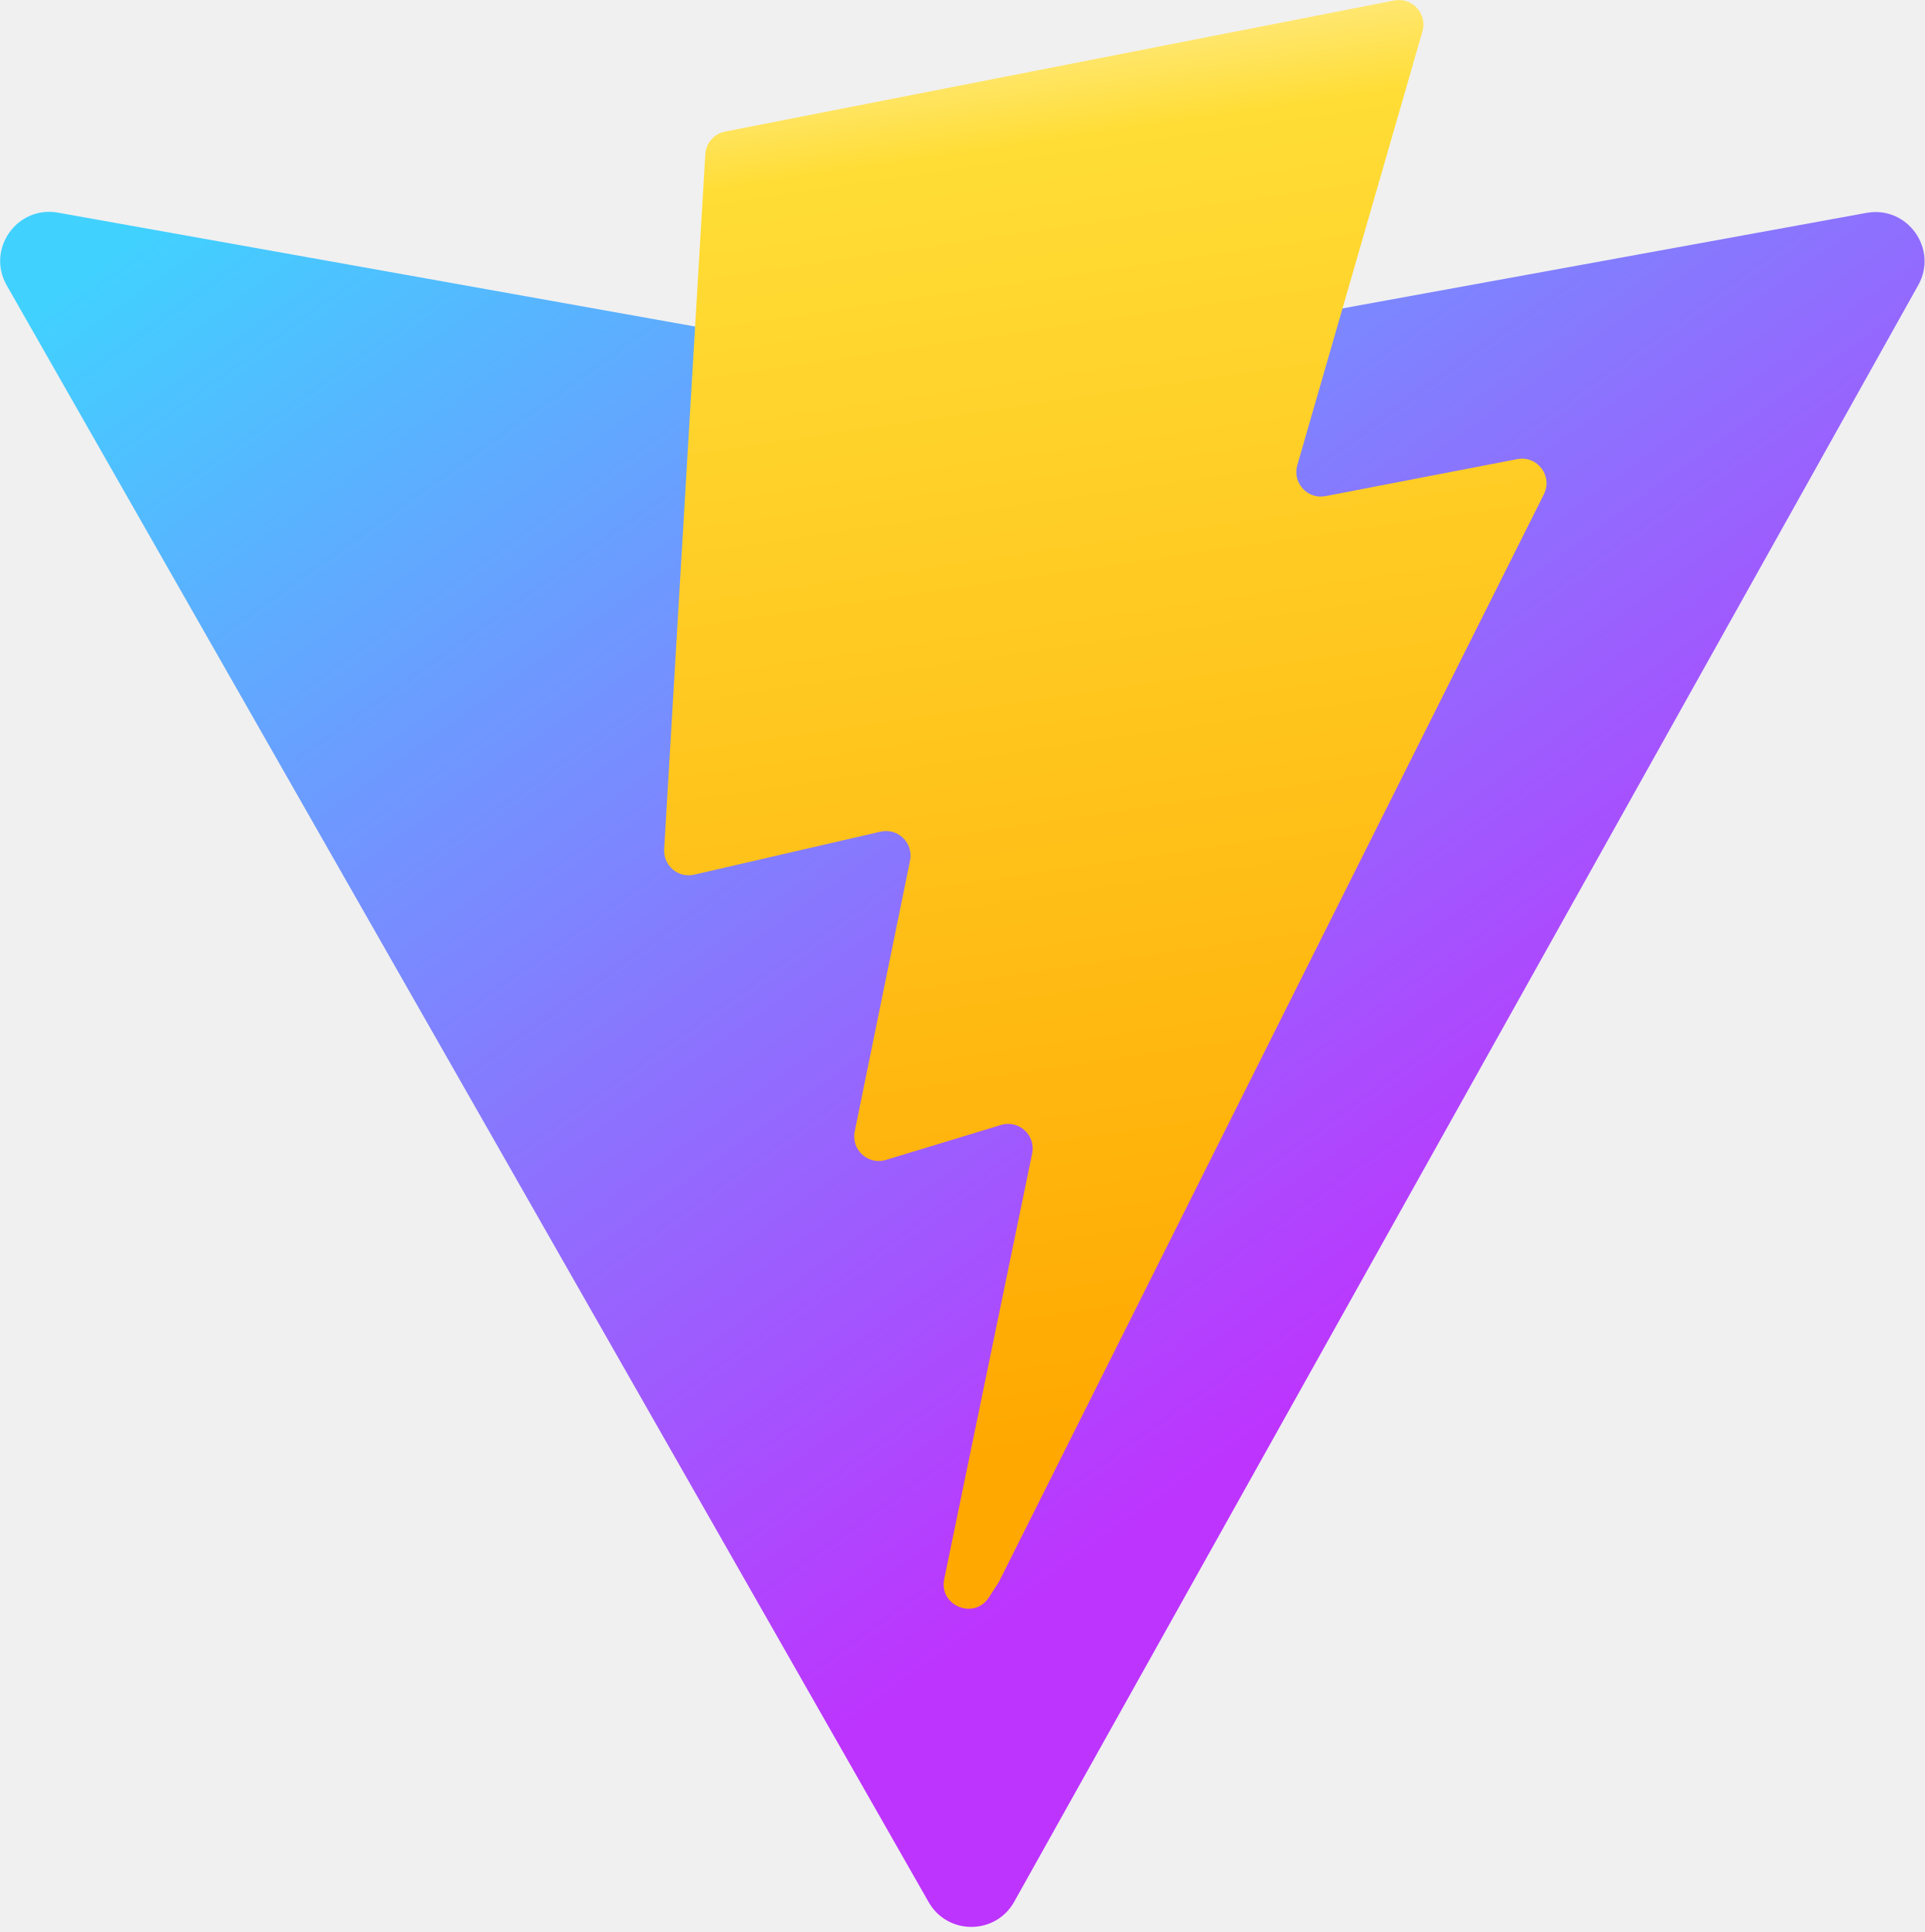
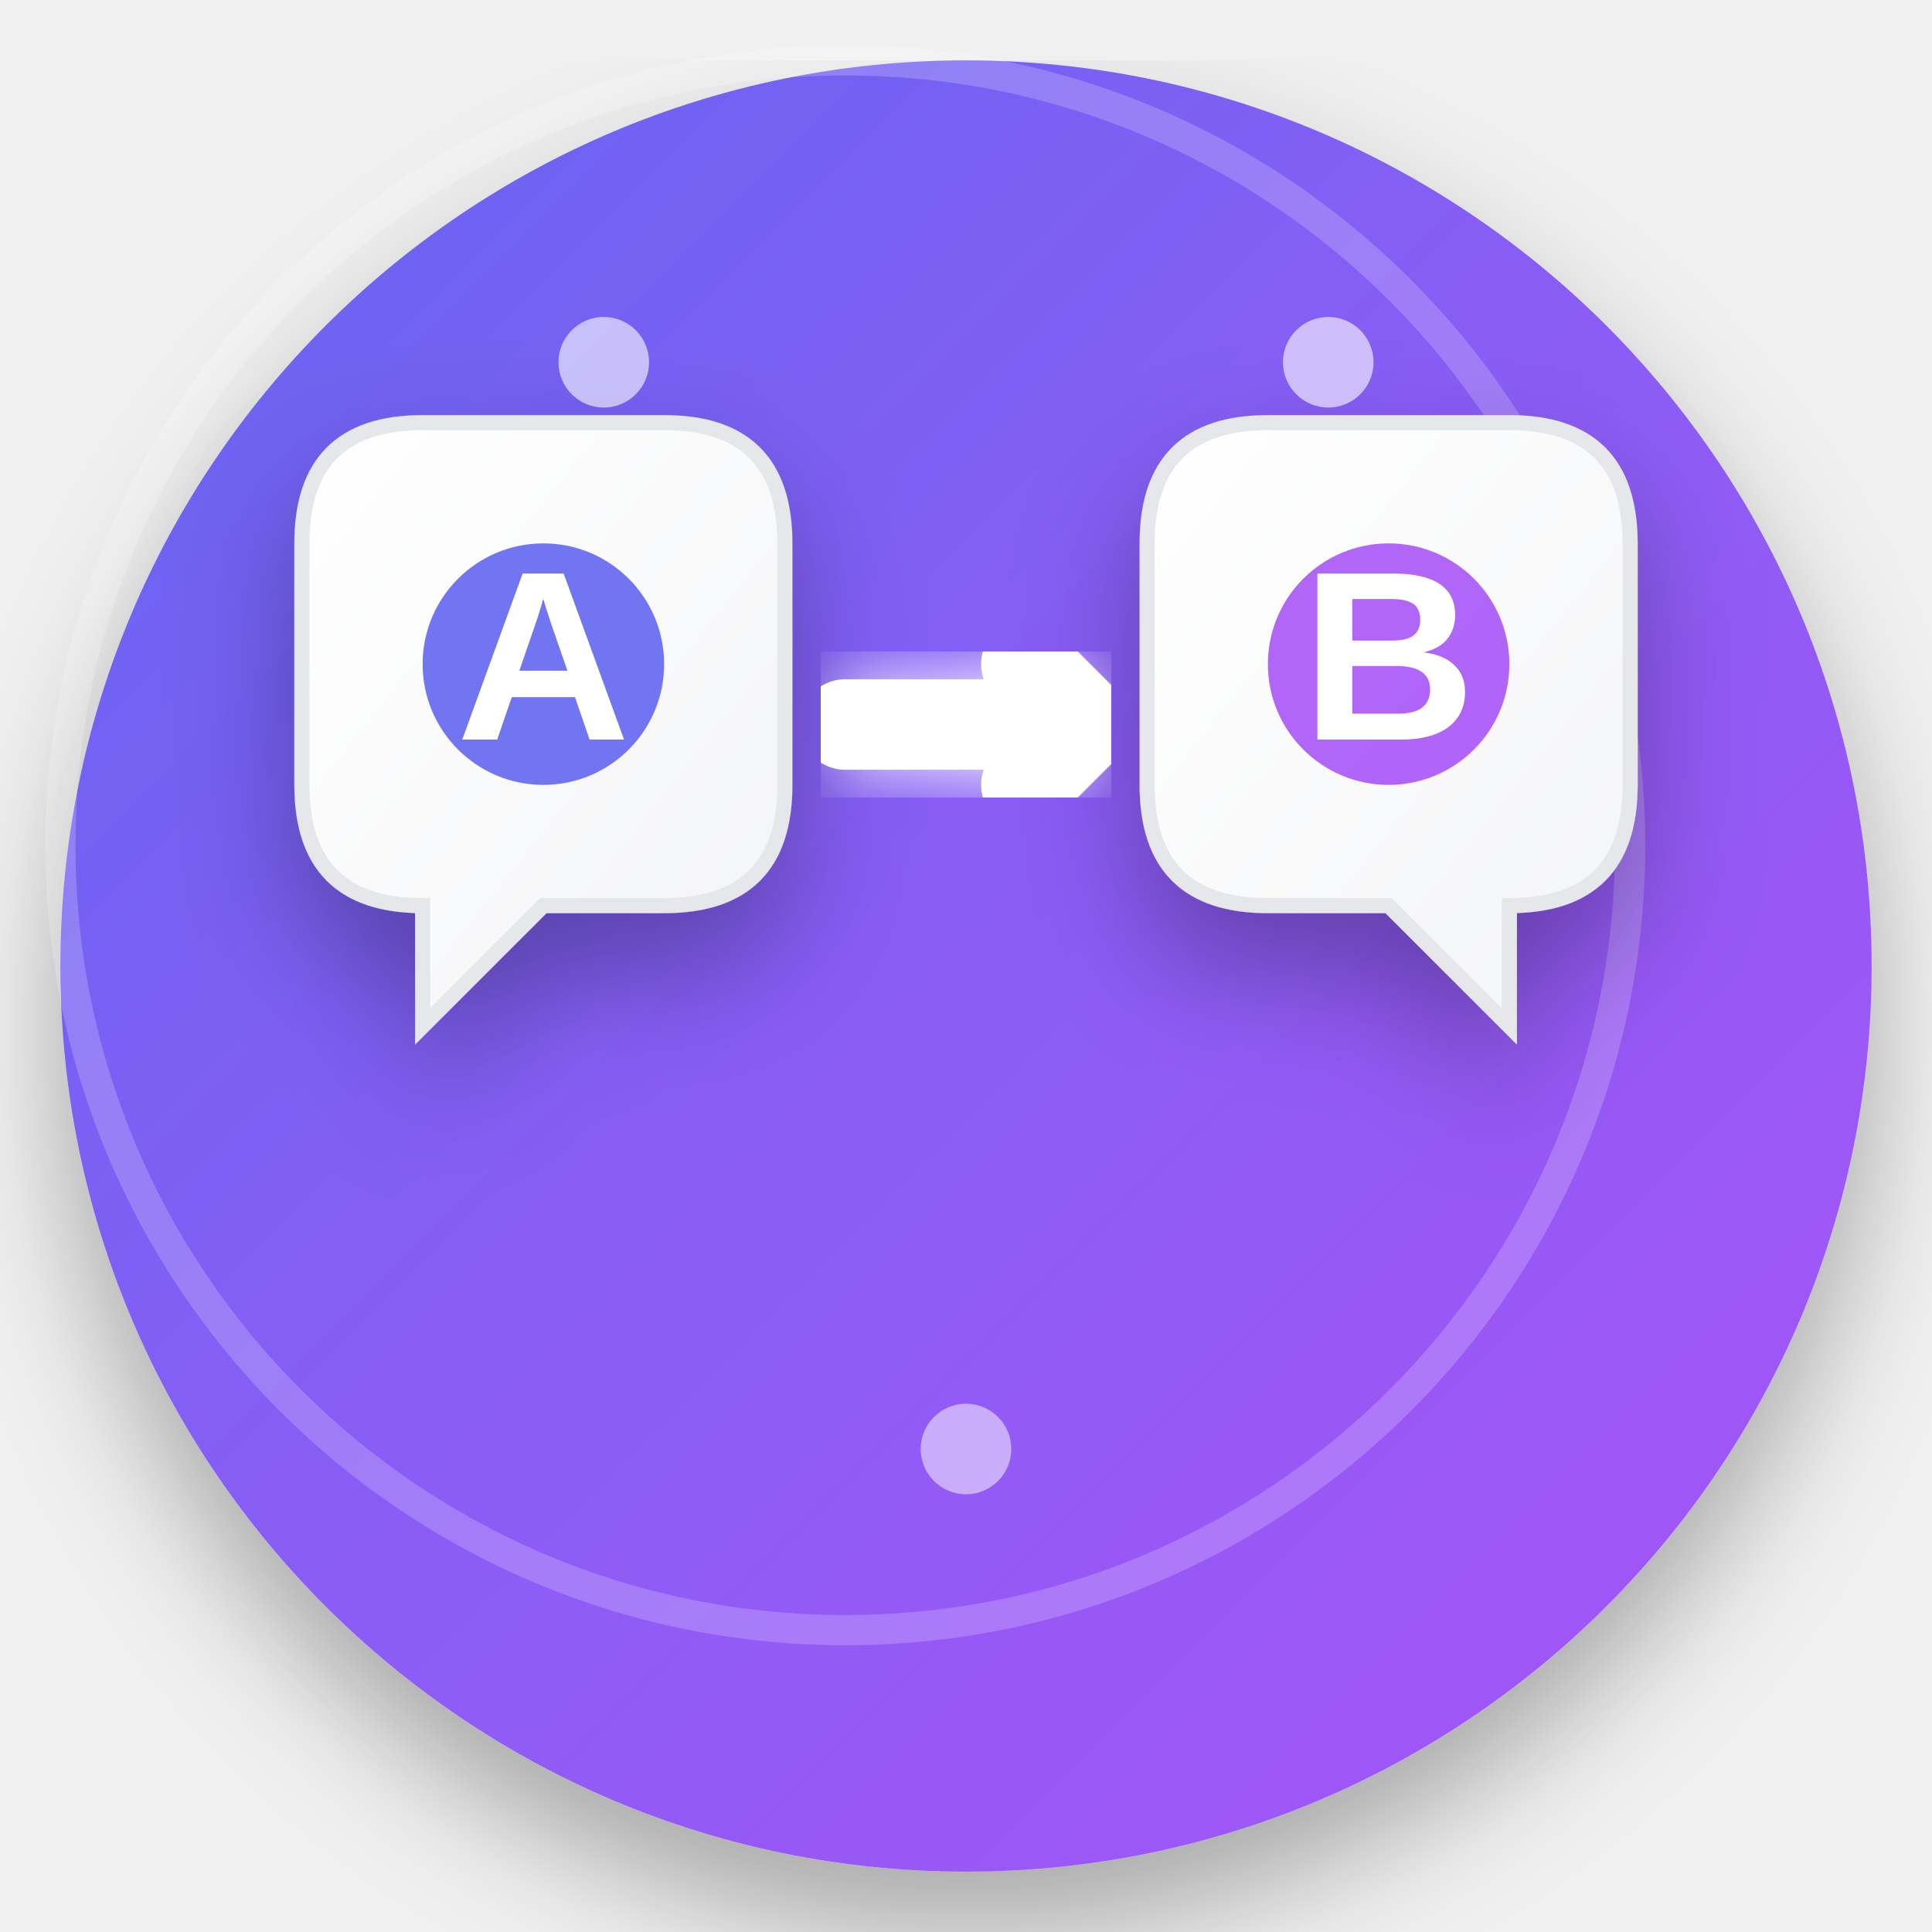
- <svg xmlns="http://www.w3.org/2000/svg" aria-hidden="true" role="img" class="iconify iconify--logos" width="31.88" height="32" preserveAspectRatio="xMidYMid meet" viewBox="0 0 256 257">
+ <svg xmlns="http://www.w3.org/2000/svg" viewBox="0 0 64 64" width="64" height="64">
  <defs>
-     <linearGradient id="IconifyId1813088fe1fbc01fb466" x1="-.828%" x2="57.636%" y1="7.652%" y2="78.411%">
-       <stop offset="0%" stop-color="#41D1FF" />
-       <stop offset="100%" stop-color="#BD34FE" />
+     <linearGradient id="bgGrad" x1="0%" y1="0%" x2="100%" y2="100%">
+       <stop offset="0%" style="stop-color:#6366F1;stop-opacity:1" />
+       <stop offset="50%" style="stop-color:#8B5CF6;stop-opacity:1" />
+       <stop offset="100%" style="stop-color:#A855F7;stop-opacity:1" />
    </linearGradient>
-     <linearGradient id="IconifyId1813088fe1fbc01fb467" x1="43.376%" x2="50.316%" y1="2.242%" y2="89.03%">
-       <stop offset="0%" stop-color="#FFEA83" />
-       <stop offset="8.333%" stop-color="#FFDD35" />
-       <stop offset="100%" stop-color="#FFA800" />
+     <filter id="shadow" x="-50%" y="-50%" width="200%" height="200%">
+       <feGaussianBlur in="SourceAlpha" stdDeviation="2" />
+       <feOffset dx="0" dy="2" result="offsetblur" />
+       <feComponentTransfer>
+         <feFuncA type="linear" slope="0.3" />
+       </feComponentTransfer>
+       <feMerge>
+         <feMergeNode />
+         <feMergeNode in="SourceGraphic" />
+       </feMerge>
+     </filter>
+     <filter id="glow">
+       <feGaussianBlur stdDeviation="1.5" result="coloredBlur" />
+       <feMerge>
+         <feMergeNode in="coloredBlur" />
+         <feMergeNode in="SourceGraphic" />
+       </feMerge>
+     </filter>
+     <linearGradient id="leftBubbleGrad" x1="0%" y1="0%" x2="100%" y2="100%">
+       <stop offset="0%" style="stop-color:#FFFFFF;stop-opacity:1" />
+       <stop offset="100%" style="stop-color:#F3F4F6;stop-opacity:1" />
+     </linearGradient>
+     <linearGradient id="rightBubbleGrad" x1="0%" y1="0%" x2="100%" y2="100%">
+       <stop offset="0%" style="stop-color:#FFFFFF;stop-opacity:1" />
+       <stop offset="100%" style="stop-color:#F3F4F6;stop-opacity:1" />
    </linearGradient>
  </defs>
-   <path fill="url(#IconifyId1813088fe1fbc01fb466)" d="M255.153 37.938L134.897 252.976c-2.483 4.44-8.862 4.466-11.382.048L.875 37.958c-2.746-4.814 1.371-10.646 6.827-9.67l120.385 21.517a6.537 6.537 0 0 0 2.322-.004l117.867-21.483c5.438-.991 9.574 4.796 6.877 9.62Z" />
-   <path fill="url(#IconifyId1813088fe1fbc01fb467)" d="M185.432.063L96.44 17.501a3.268 3.268 0 0 0-2.634 3.014l-5.474 92.456a3.268 3.268 0 0 0 3.997 3.378l24.777-5.718c2.318-.535 4.413 1.507 3.936 3.838l-7.361 36.047c-.495 2.426 1.782 4.5 4.151 3.78l15.304-4.649c2.372-.72 4.652 1.36 4.15 3.788l-11.698 56.621c-.732 3.542 3.979 5.473 5.943 2.437l1.313-2.028l72.516-144.72c1.215-2.423-.88-5.186-3.54-4.672l-25.505 4.922c-2.396.462-4.435-1.77-3.759-4.114l16.646-57.705c.677-2.35-1.37-4.583-3.769-4.113Z" />
+   <circle cx="32" cy="32" r="30" fill="url(#bgGrad)" filter="url(#shadow)" />
+   <circle cx="28" cy="28" r="26" fill="none" stroke="rgba(255,255,255,0.2)" stroke-width="1" />
+   <g filter="url(#shadow)">
+     <path d="M 10 18 Q 10 14 14 14 L 22 14 Q 26 14 26 18 L 26 26 Q 26 30 22 30 L 18 30 L 14 34 L 14 30 Q 10 30 10 26 Z" fill="url(#leftBubbleGrad)" stroke="#E5E7EB" stroke-width="0.5" />
+     <circle cx="18" cy="22" r="4" fill="#6366F1" opacity="0.9" />
+     <text x="18" y="24.5" font-family="Arial, sans-serif" font-size="8" font-weight="bold" fill="white" text-anchor="middle">A</text>
+   </g>
+   <g filter="url(#shadow)">
+     <path d="M 54 18 Q 54 14 50 14 L 42 14 Q 38 14 38 18 L 38 26 Q 38 30 42 30 L 46 30 L 50 34 L 50 30 Q 54 30 54 26 Z" fill="url(#rightBubbleGrad)" stroke="#E5E7EB" stroke-width="0.5" />
+     <circle cx="46" cy="22" r="4" fill="#A855F7" opacity="0.9" />
+     <text x="46" y="24.5" font-family="Arial, sans-serif" font-size="8" font-weight="bold" fill="white" text-anchor="middle">B</text>
+   </g>
+   <g filter="url(#glow)">
+     <path d="M 28 24 L 36 24" stroke="white" stroke-width="3" stroke-linecap="round" fill="none" />
+     <path d="M 34 22 L 36 24 L 34 26" stroke="white" stroke-width="3" stroke-linecap="round" stroke-linejoin="round" fill="white" />
+   </g>
+   <circle cx="20" cy="12" r="1.5" fill="rgba(255,255,255,0.6)" />
+   <circle cx="44" cy="12" r="1.5" fill="rgba(255,255,255,0.6)" />
+   <circle cx="32" cy="48" r="1.5" fill="rgba(255,255,255,0.5)" />
</svg>
